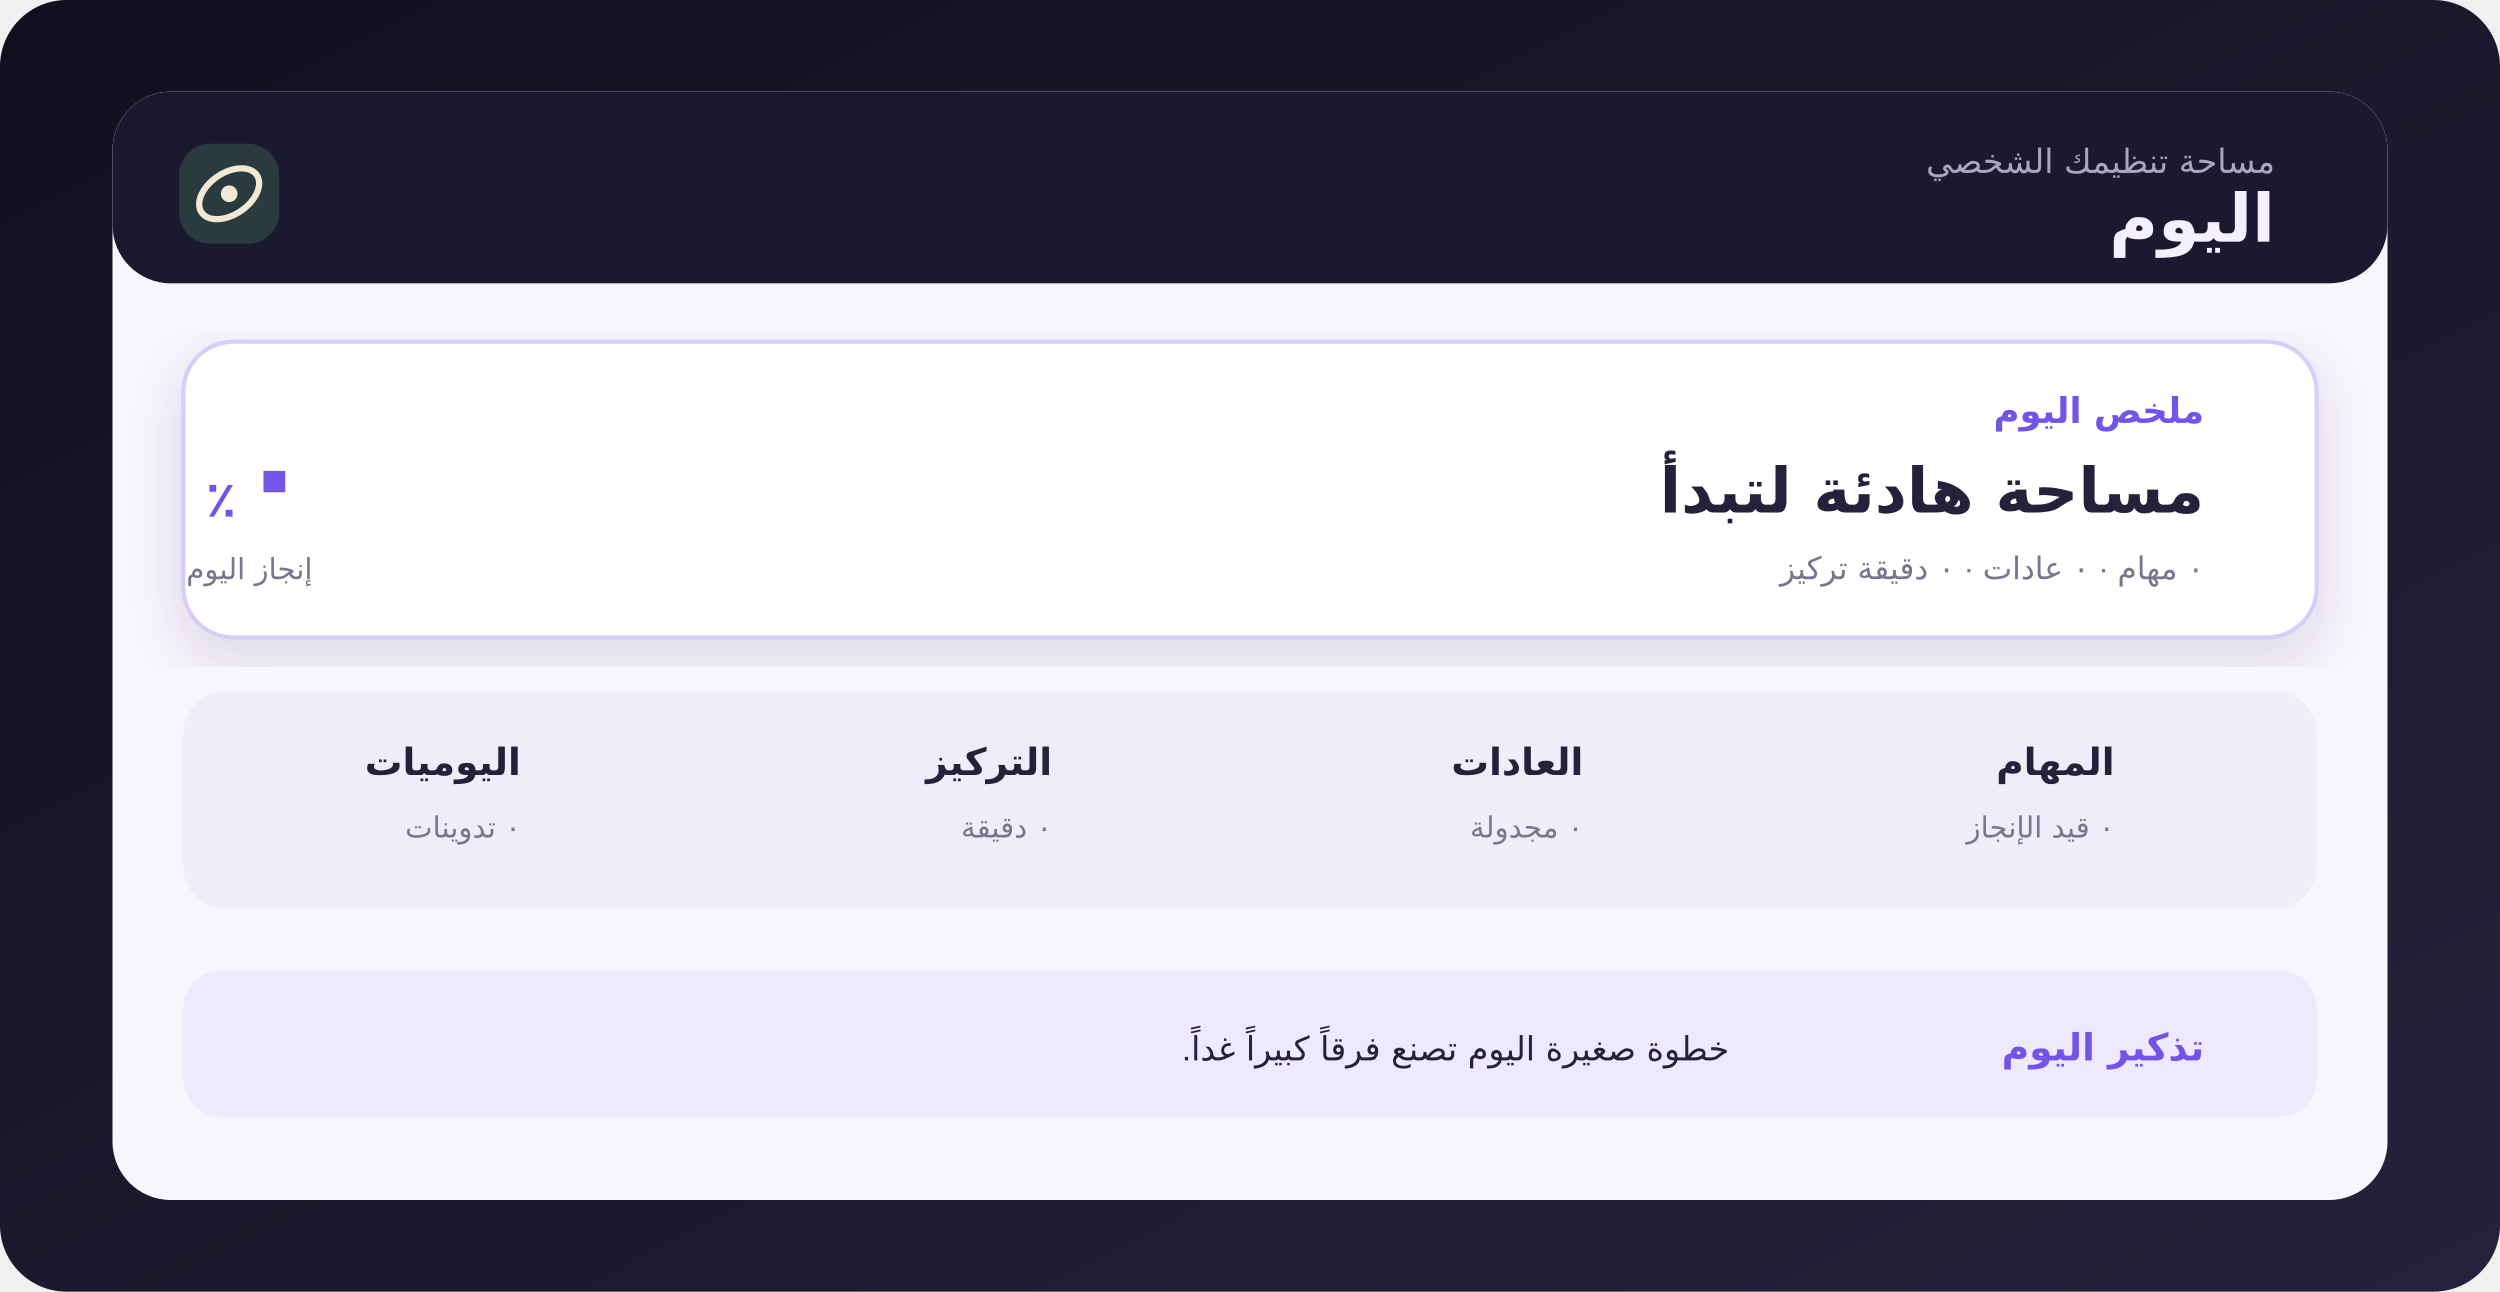
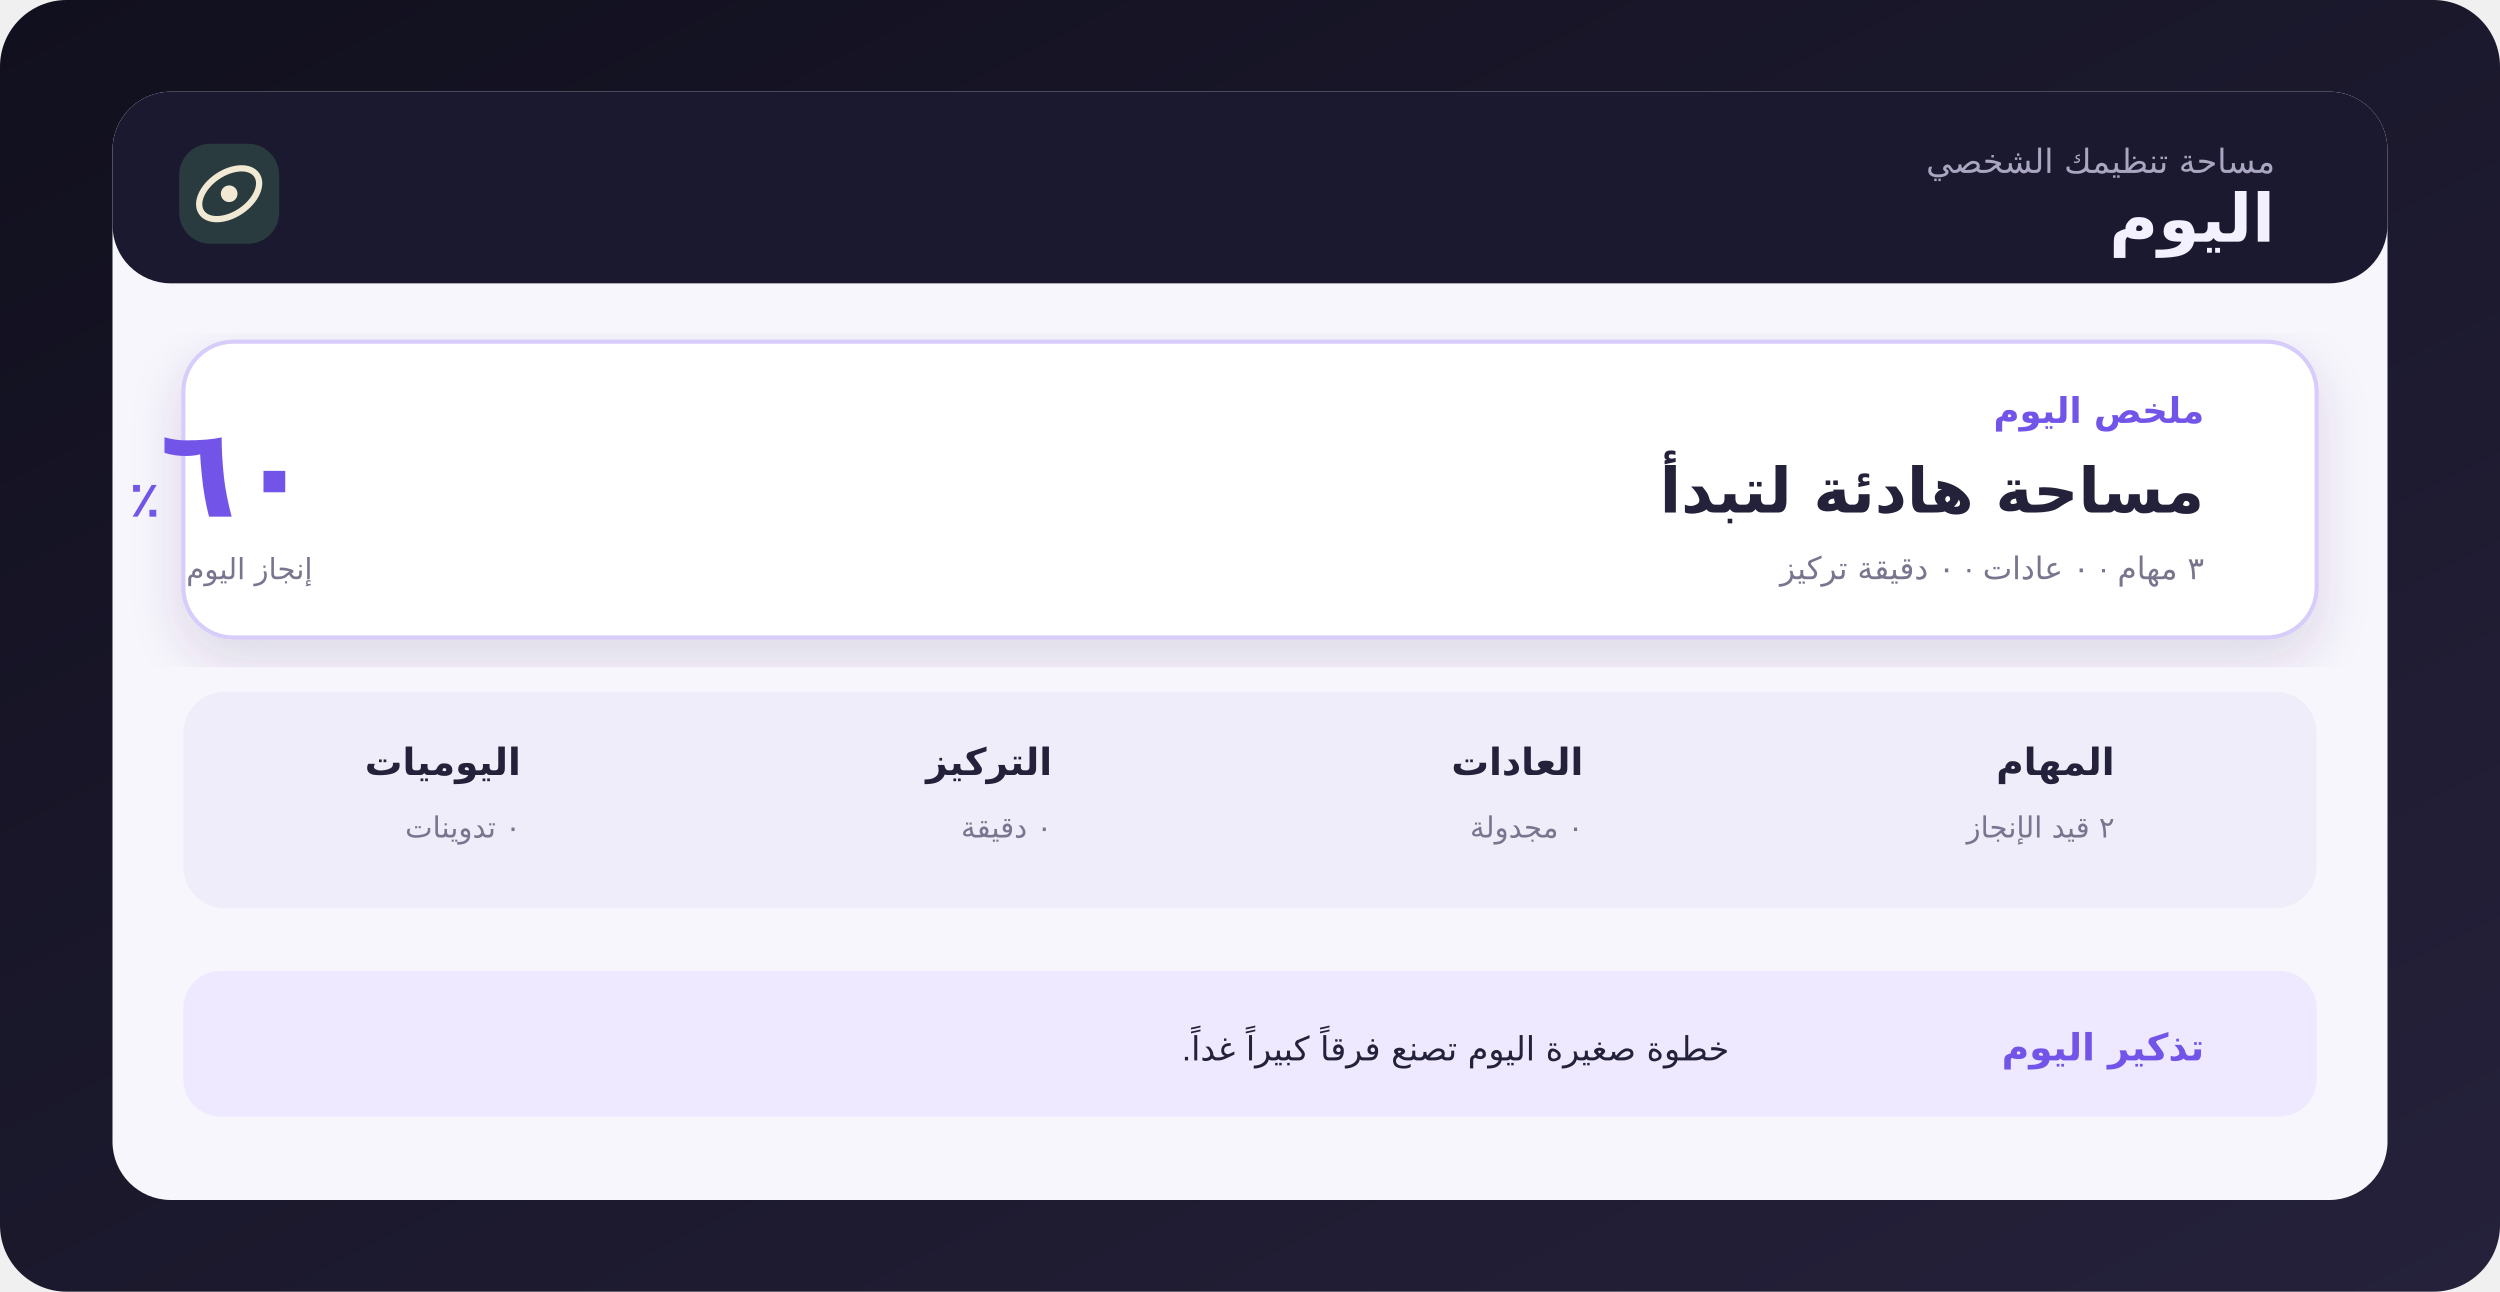
<svg xmlns="http://www.w3.org/2000/svg" viewBox="0 0 1200 620" role="img" aria-labelledby="title description">
  <defs>
    <linearGradient id="bg" x1="0" y1="0" x2="1" y2="1">
      <stop stop-color="#11101e" />
      <stop offset="1" stop-color="#25213b" />
    </linearGradient>
    <filter id="shadow">
      <feDropShadow dx="0" dy="10" stdDeviation="12" flood-color="#3d2c75" flood-opacity=".15" />
    </filter>
  </defs>
  <rect width="1200" height="620" rx="32" fill="url(#bg)" />
  <g font-family="Tahoma,Arial,sans-serif" direction="rtl">
    <rect x="54" y="44" width="1092" height="532" rx="28" fill="#f7f6fc" />
    <rect x="54" y="44" width="1092" height="92" rx="28" fill="#1b1930" />
    <rect x="86" y="69" width="48" height="48" rx="15" fill="#293b3e" />
    <ellipse cx="110" cy="93" rx="16" ry="10" transform="rotate(-34 110 93)" fill="none" stroke="#f1e9d4" stroke-width="3" />
    <circle cx="110" cy="93" r="4" fill="#f1e9d4" />
    <text x="1092" y="83" text-anchor="start" fill="#aaa5c1" font-size="16">مساحة تنظيمك الشخصي</text>
    <text x="1092" y="116" text-anchor="start" fill="#f3f0ff" font-size="32" font-weight="800">اليوم</text>
    <rect x="88" y="164" width="1024" height="142" rx="24" fill="#fff" stroke="#d7ccfa" stroke-width="2" filter="url(#shadow)" />
    <text x="1058" y="203" text-anchor="start" fill="#7354e8" font-size="17" font-weight="700">ملخص اليوم</text>
    <text x="1058" y="246" text-anchor="start" fill="#24213a" font-size="30" font-weight="800">مساحة هادئة لتبدأ</text>
-     <text x="1058" y="278" text-anchor="start" fill="#79758f" font-size="15">٠ مهام · ٠ عادات · ٠ دقيقة تركيز</text>
-     <text x="150" y="248" fill="#7354e8" font-size="60" font-weight="800">٠<tspan font-size="24">٪</tspan>
+     <text x="1058" y="278" text-anchor="start" fill="#79758f" font-size="15">٣ مهام · ٠ عادات · ٠ دقيقة تركيز</text>
+     <text x="150" y="248" fill="#7354e8" font-size="60" font-weight="800">٦٠<tspan font-size="24">٪</tspan>
+       <animate attributeName="opacity" values=".65;1;.65" dur="2.8s" repeatCount="indefinite" />
    </text>
    <text x="150" y="278" fill="#79758f" font-size="14">إنجاز اليوم</text>
    <rect x="88" y="332" width="1024" height="104" rx="20" fill="#f0edfa" />
    <g fill="#24213a" font-size="18" font-weight="700">
      <text x="1015" y="372">المهام</text>
      <text x="760" y="372">العادات</text>
      <text x="505" y="372">التركيز</text>
      <text x="250" y="372">اليوميات</text>
    </g>
    <g fill="#79758f" font-size="14">
-       <text x="1015" y="402">٠ قيد الإنجاز</text>
+       <text x="1015" y="402">٢ قيد الإنجاز</text>
      <text x="760" y="402">٠ مجدولة</text>
      <text x="505" y="402">٠ دقيقة</text>
      <text x="250" y="402">٠ تدوينات</text>
    </g>
    <rect x="88" y="466" width="1024" height="70" rx="18" fill="#eee9ff" />
    <text x="1058" y="509" text-anchor="start" fill="#7354e8" font-size="18" font-weight="700">تذكير اليوم</text>
    <text x="830" y="509" fill="#24213a" font-size="16">خطوة صغيرة اليوم تصنع فرقاً كبيراً غداً.</text>
  </g>
</svg>
